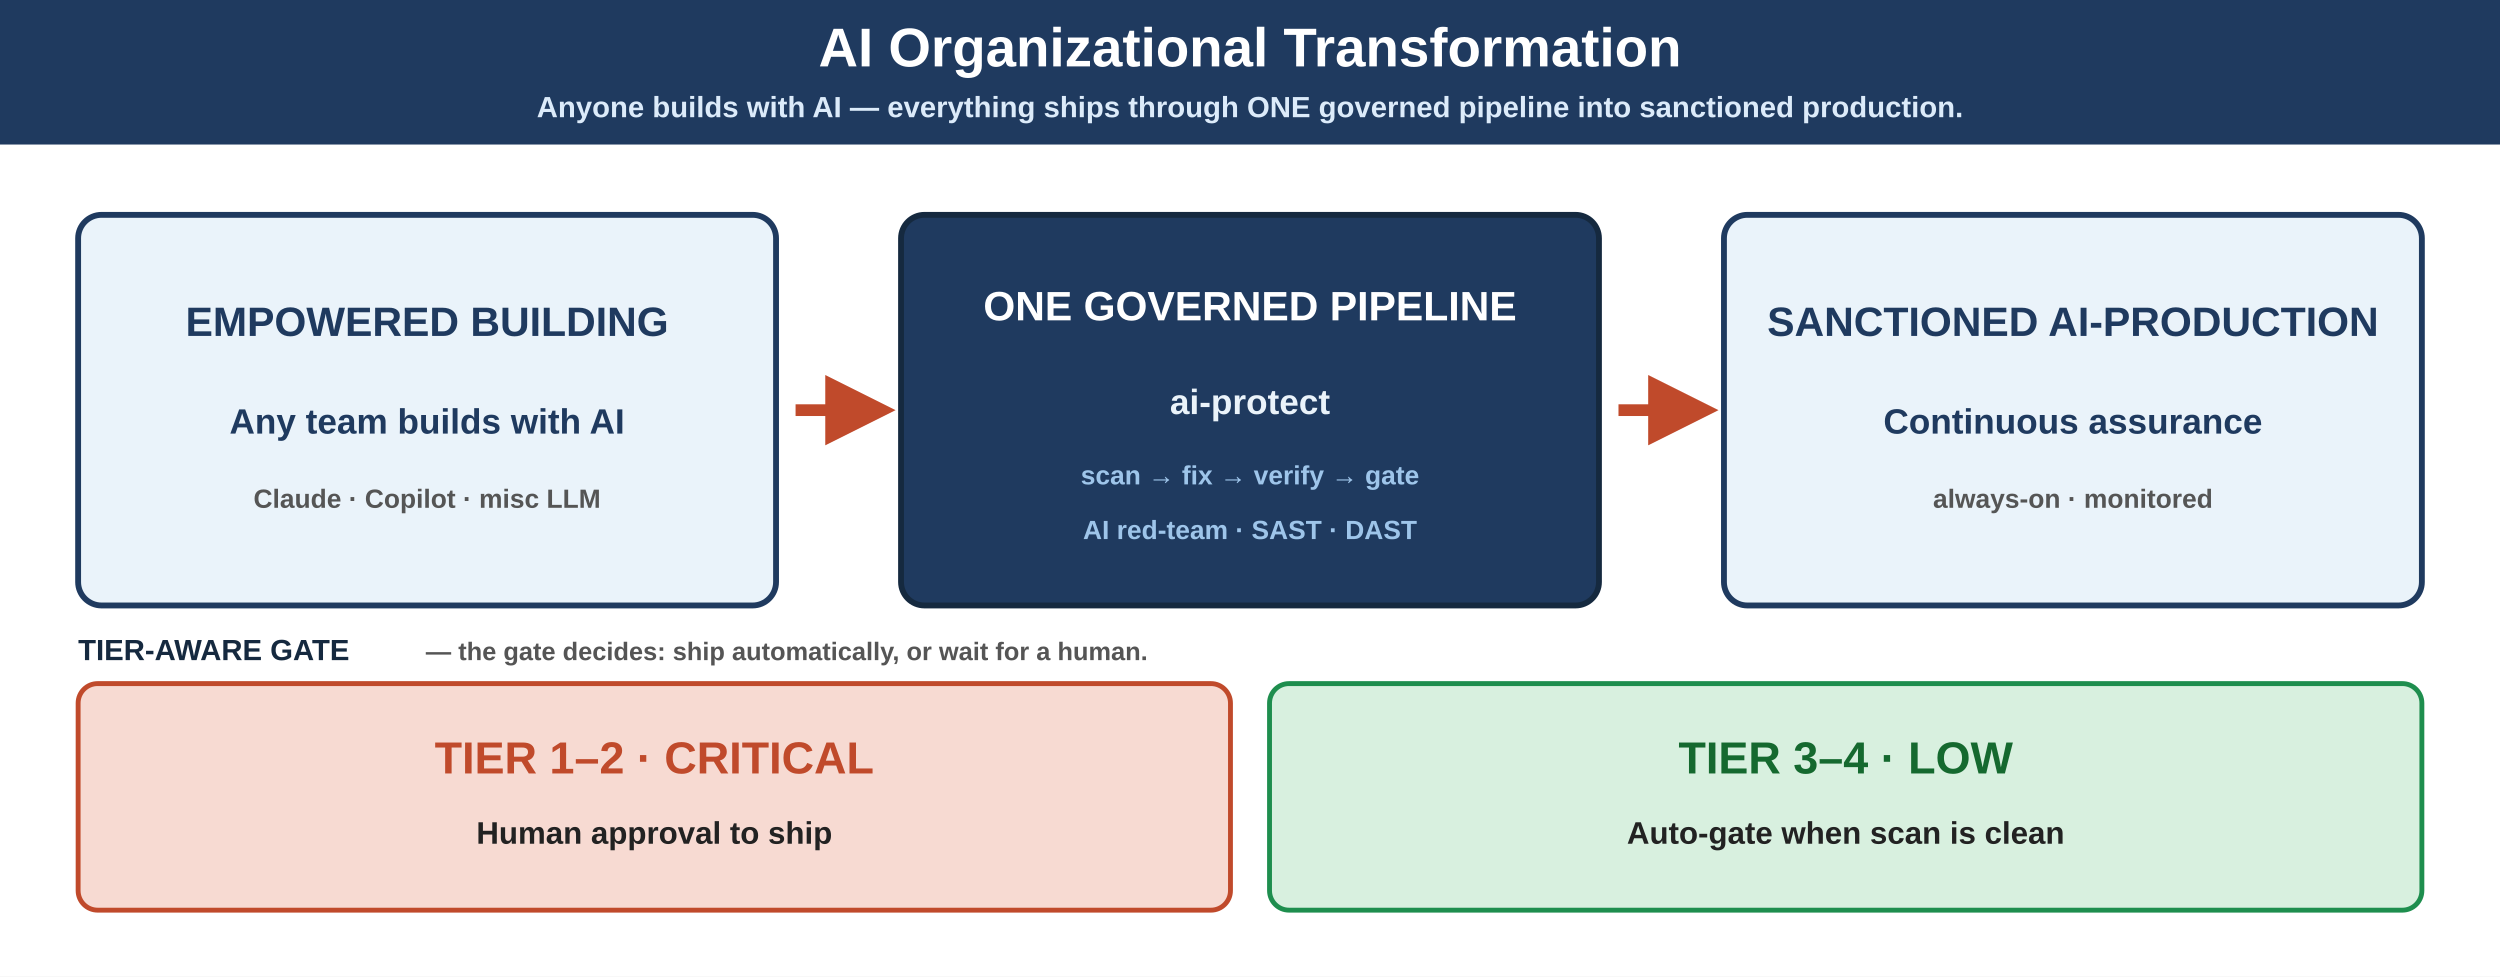
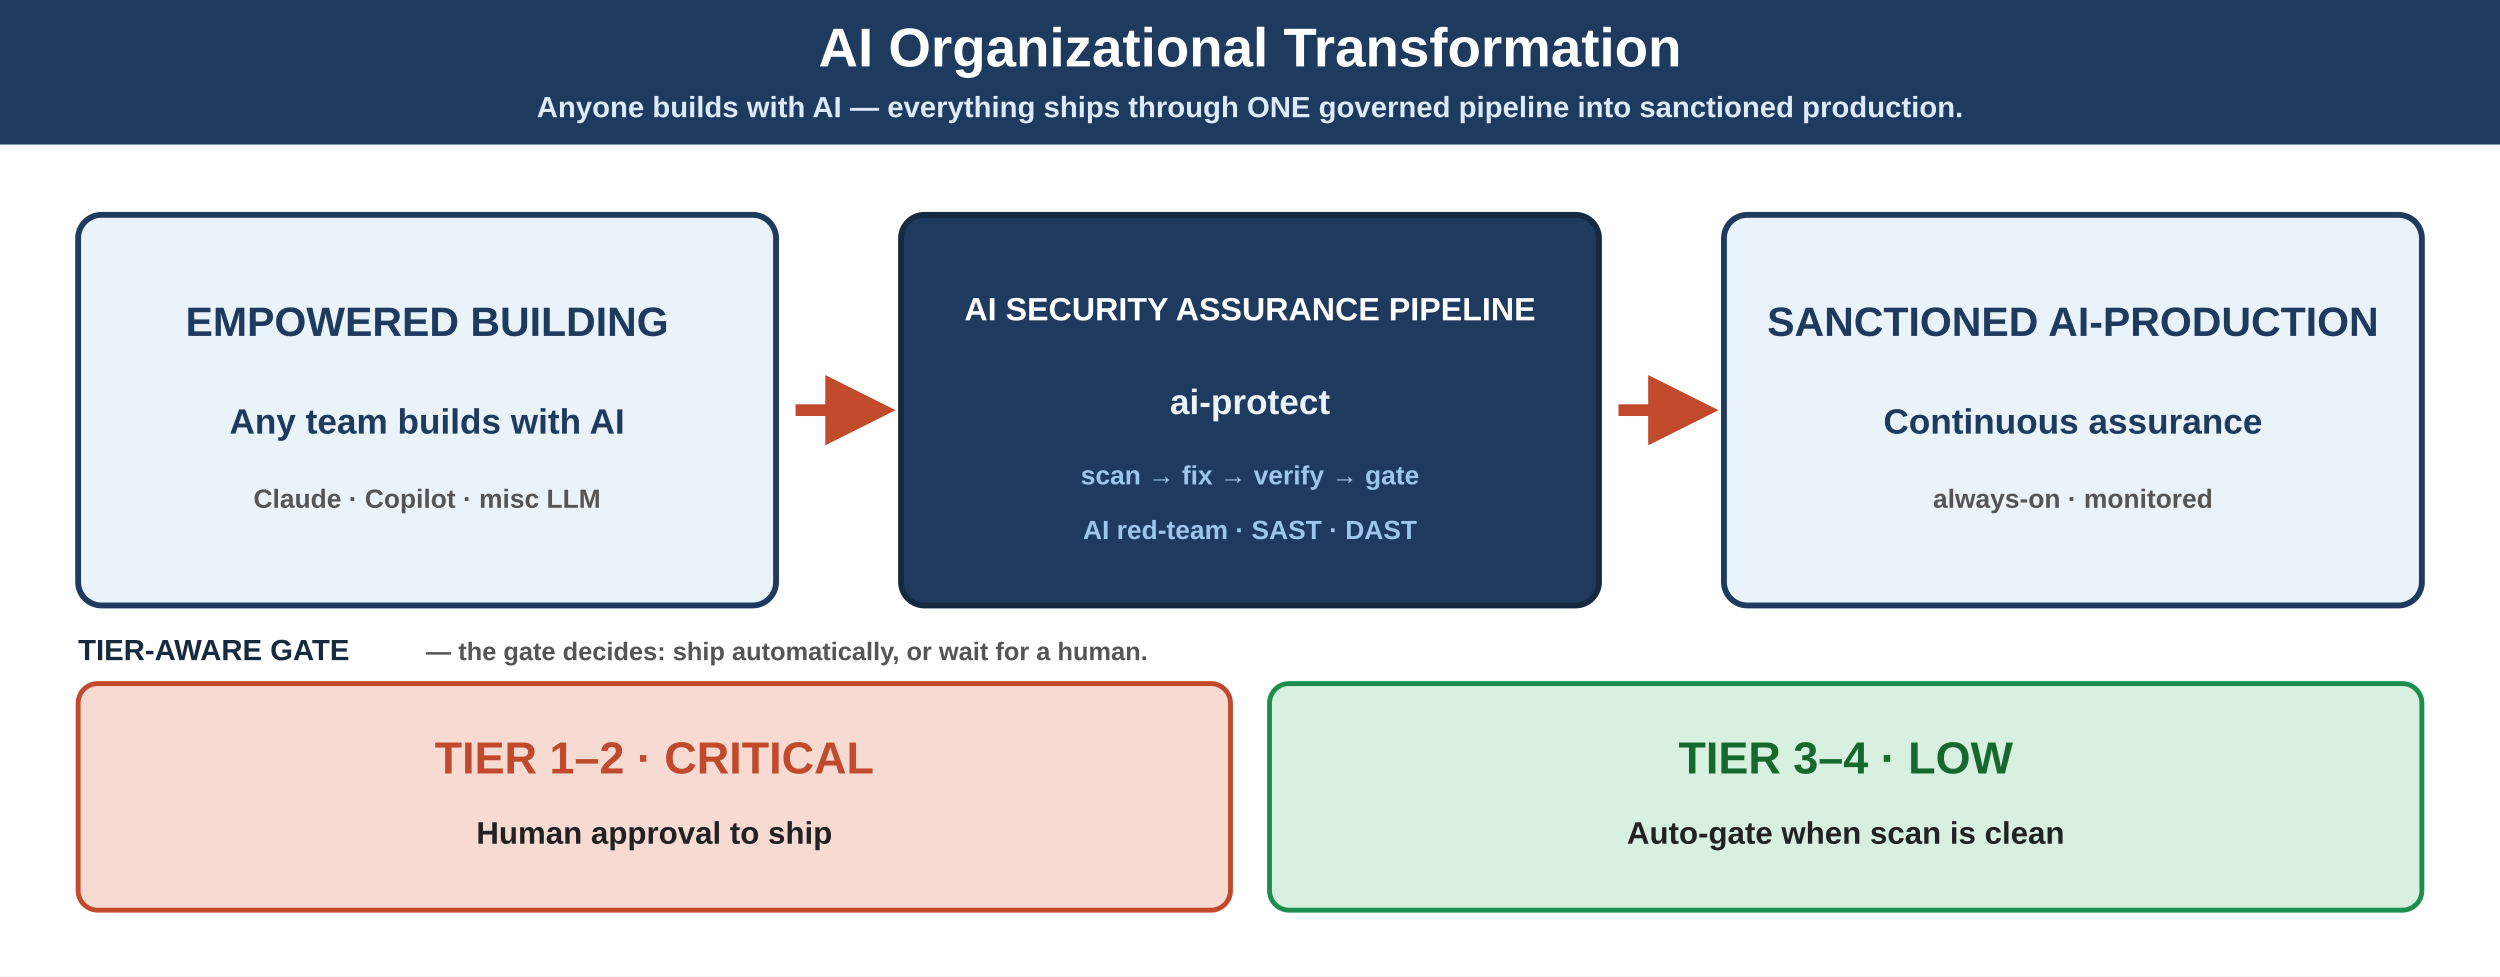
<svg xmlns="http://www.w3.org/2000/svg" width="1280" height="500" viewBox="0 0 1280 500" font-family="Arial, Helvetica, sans-serif">
  <defs>
    <marker id="arrBig" viewBox="0 0 10 10" refX="8" refY="5" markerWidth="6" markerHeight="6" orient="auto-start-reverse">
      <path d="M0 0 L10 5 L0 10 z" fill="#C04A2B" />
    </marker>
  </defs>
  <rect x="0" y="0" width="1280" height="500" fill="#FFFFFF" stroke="#FFFFFF" stroke-width="0" rx="0" ry="0" />
  <rect x="0" y="0" width="1280" height="74" fill="#1F3A5F" stroke="#1F3A5F" stroke-width="0" rx="0" ry="0" />
  <text x="640.0" y="34" font-size="28" fill="#FFFFFF" text-anchor="middle" font-weight="bold">AI Organizational Transformation</text>
  <text x="640.0" y="60" font-size="15" fill="#DCEBFA" text-anchor="middle" font-weight="bold">Anyone builds with AI — everything ships through ONE governed pipeline into sanctioned production.</text>
  <rect x="40.0" y="110" width="357.333" height="200" fill="#EAF3FA" stroke="#1F3A5F" stroke-width="3" rx="12" ry="12" />
  <text x="218.667" y="172" font-size="21" fill="#1F3A5F" text-anchor="middle" font-weight="bold">EMPOWERED BUILDING</text>
  <text x="218.667" y="222" font-size="18" fill="#1F3A5F" text-anchor="middle" font-weight="bold">Any team builds with AI</text>
  <text x="218.667" y="260" font-size="13.5" fill="#555555" text-anchor="middle" font-weight="bold">Claude · Copilot · misc LLM</text>
  <line x1="407.333" y1="210.0" x2="451.333" y2="210.0" stroke="#C04A2B" stroke-width="6" marker-end="url(#arrBig)" />
  <rect x="461.333" y="110" width="357.333" height="200" fill="#1F3A5F" stroke="#15293F" stroke-width="3" rx="12" ry="12" />
-   <text x="640.0" y="164" font-size="21" fill="#FFFFFF" text-anchor="middle" font-weight="bold">ONE GOVERNED PIPELINE</text>
+   <text x="640.0" y="164" font-size="16.5" fill="#FFFFFF" text-anchor="middle" font-weight="bold">AI SECURITY ASSURANCE PIPELINE</text>
  <text x="640.0" y="212" font-size="18" fill="#EAF3FA" text-anchor="middle" font-weight="bold">ai-protect</text>
  <text x="640.0" y="248" font-size="13.5" fill="#9EC5EA" text-anchor="middle" font-weight="bold">scan → fix → verify → gate</text>
  <text x="640.0" y="276" font-size="13.5" fill="#9EC5EA" text-anchor="middle" font-weight="bold">AI red-team · SAST · DAST</text>
  <line x1="828.667" y1="210.0" x2="872.667" y2="210.0" stroke="#C04A2B" stroke-width="6" marker-end="url(#arrBig)" />
  <rect x="882.667" y="110" width="357.333" height="200" fill="#EAF3FA" stroke="#1F3A5F" stroke-width="3" rx="12" ry="12" />
  <text x="1061.333" y="172" font-size="21" fill="#1F3A5F" text-anchor="middle" font-weight="bold">SANCTIONED AI-PRODUCTION</text>
  <text x="1061.333" y="222" font-size="18" fill="#1F3A5F" text-anchor="middle" font-weight="bold">Continuous assurance</text>
  <text x="1061.333" y="260" font-size="13.5" fill="#555555" text-anchor="middle" font-weight="bold">always-on · monitored</text>
  <text x="40" y="338" font-size="15" fill="#15293F" text-anchor="start" font-weight="bold">TIER-AWARE GATE</text>
  <text x="218" y="338" font-size="13" fill="#555555" text-anchor="start" font-weight="bold">— the gate decides: ship automatically, or wait for a human.</text>
  <rect x="40" y="350" width="590.0" height="116" fill="#F7DAD2" stroke="#C04A2B" stroke-width="2.5" rx="10" ry="10" />
  <text x="335.0" y="396" font-size="23" fill="#C04A2B" text-anchor="middle" font-weight="bold">TIER 1–2 · CRITICAL</text>
  <text x="335.0" y="432" font-size="16" fill="#222222" text-anchor="middle" font-weight="bold">Human approval to ship</text>
  <rect x="650.0" y="350" width="590.0" height="116" fill="#D8F0DF" stroke="#1E8E4E" stroke-width="2.5" rx="10" ry="10" />
  <text x="945.0" y="396" font-size="23" fill="#15692F" text-anchor="middle" font-weight="bold">TIER 3–4 · LOW</text>
  <text x="945.0" y="432" font-size="16" fill="#222222" text-anchor="middle" font-weight="bold">Auto-gate when scan is clean</text>
</svg>
